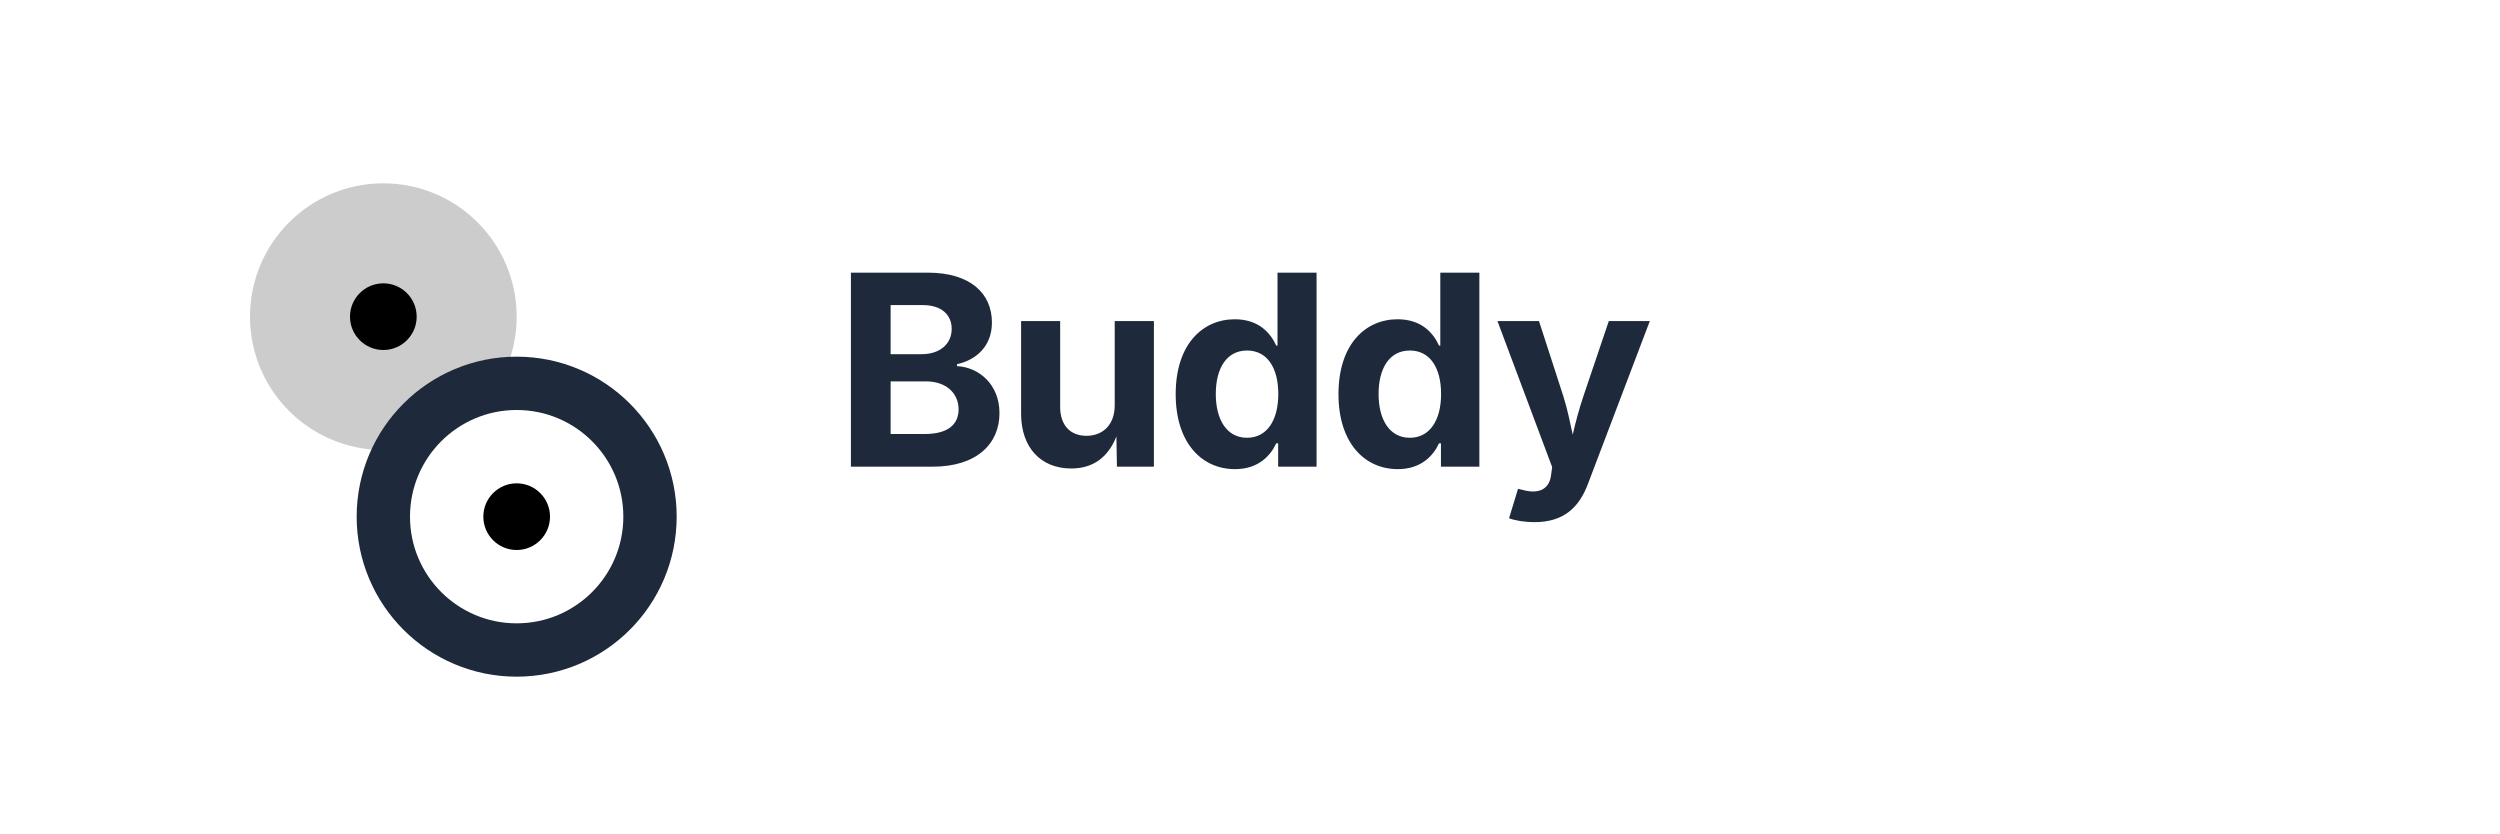
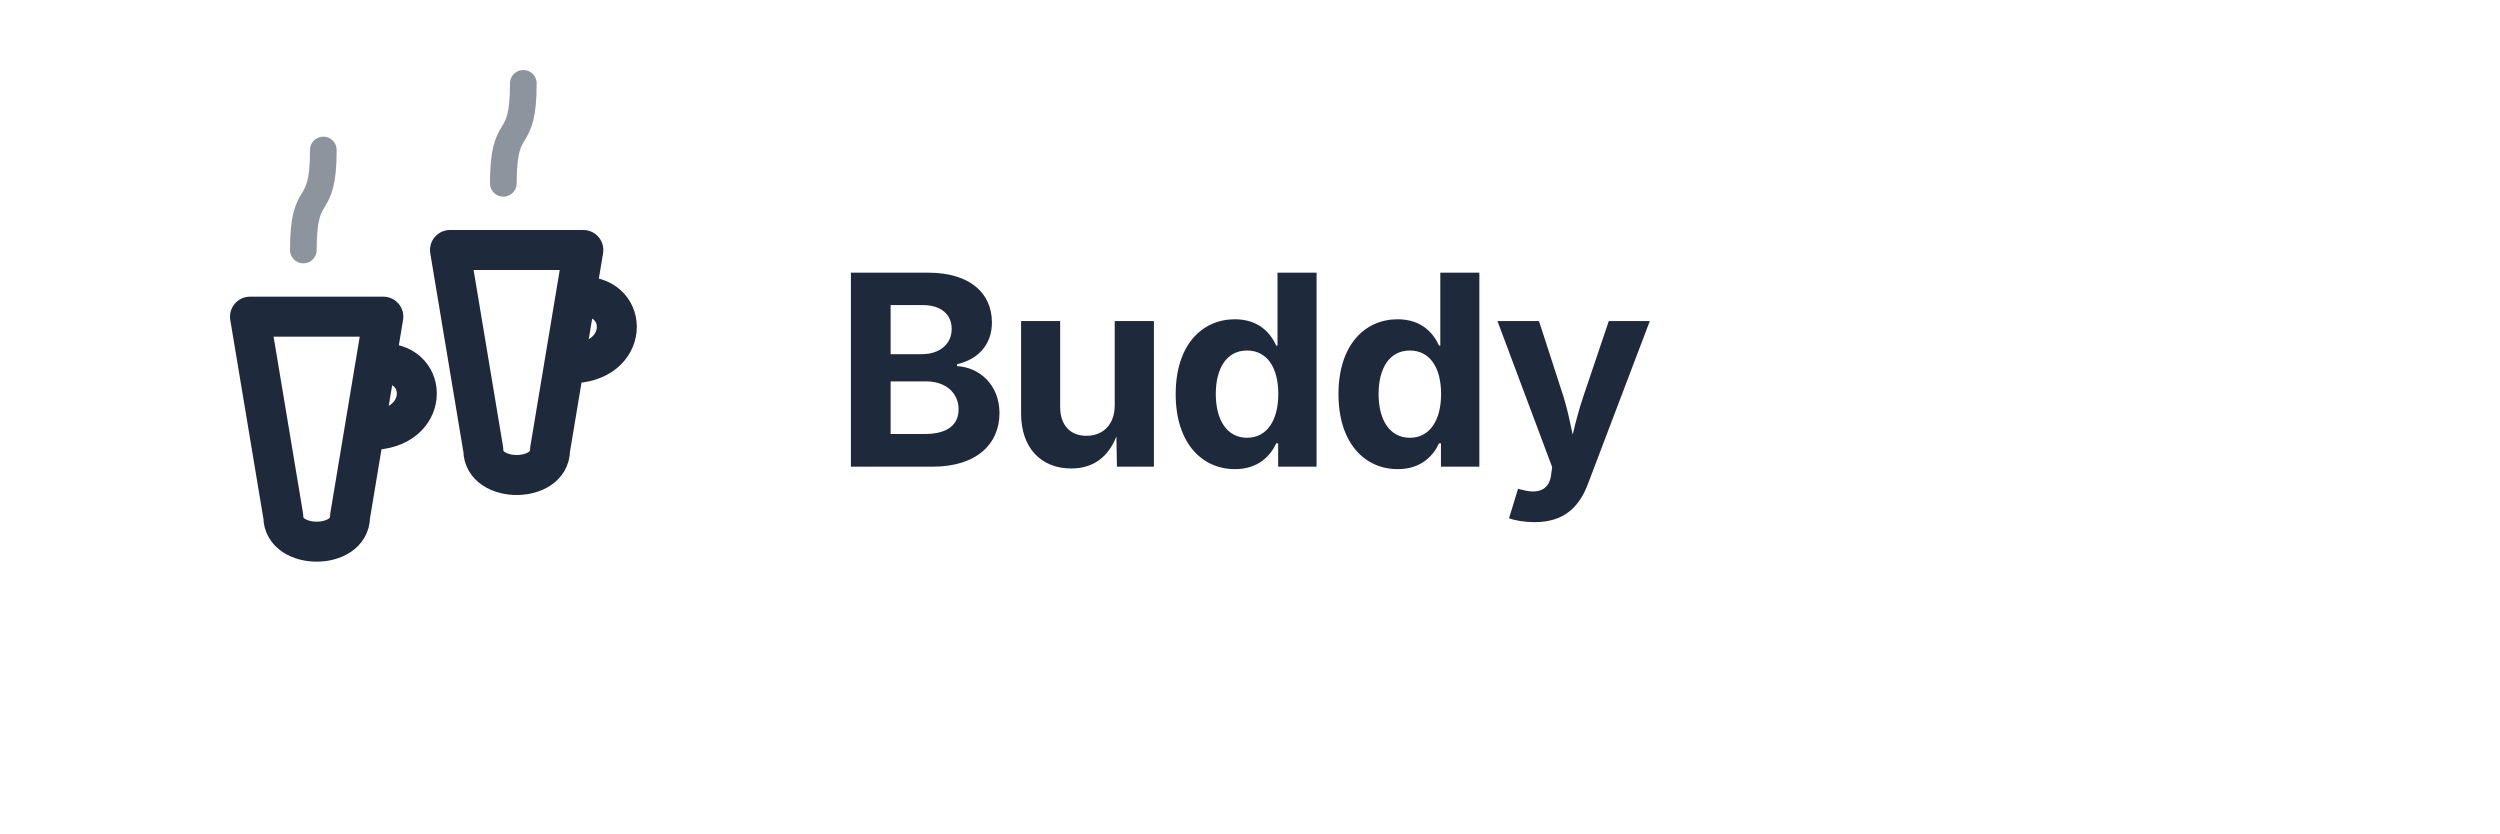
<svg xmlns="http://www.w3.org/2000/svg" viewBox="0 0 300 100" width="100%" height="100%">
  <g transform="translate(10, 10) scale(0.8)">
    <g fill="#1e293b" stroke="#1e293b" stroke-linecap="round" stroke-linejoin="round">
-       <path d="M 25 35 a 20 20 0 1 0 40 0 a 20 20 0 1 0 -40 0" fill="currentColor" fill-opacity="0.2" stroke="none" />
-       <path d="M 45 65 a 20 20 0 1 0 40 0 a 20 20 0 1 0 -40 0" fill="none" stroke-width="8" />
-       <circle cx="45" cy="35" r="5" fill="currentColor" stroke="none" />
-       <circle cx="65" cy="65" r="5" fill="currentColor" stroke="none" />
+       <path d="M 25 35 L 45 35 L 40 65 C 40 70 30 70 30 65 Z" fill="none" stroke-width="6" stroke-linejoin="round" />
+       <path d="M 45 42 C 52 42 52 52 43 52" fill="none" stroke-width="6" stroke-linecap="round" />
+       <path d="M 55 25 L 75 25 L 70 55 C 70 60 60 60 60 55 Z" fill="none" stroke-width="6" stroke-linejoin="round" />
+       <path d="M 75 32 C 82 32 82 42 73 42" fill="none" stroke-width="6" stroke-linecap="round" />
+       <path d="M 33 25 C 33 15 36 20 36 10 M 63 15 C 63 5 66 10 66 0" fill="none" stroke-width="4" stroke-linecap="round" opacity="0.5" />
    </g>
  </g>
  <text x="100" y="56" font-family="'Inter', -apple-system, sans-serif" font-weight="700" font-size="32" letter-spacing="-0.02em" fill="#1e293b">
    Buddy
  </text>
</svg>
